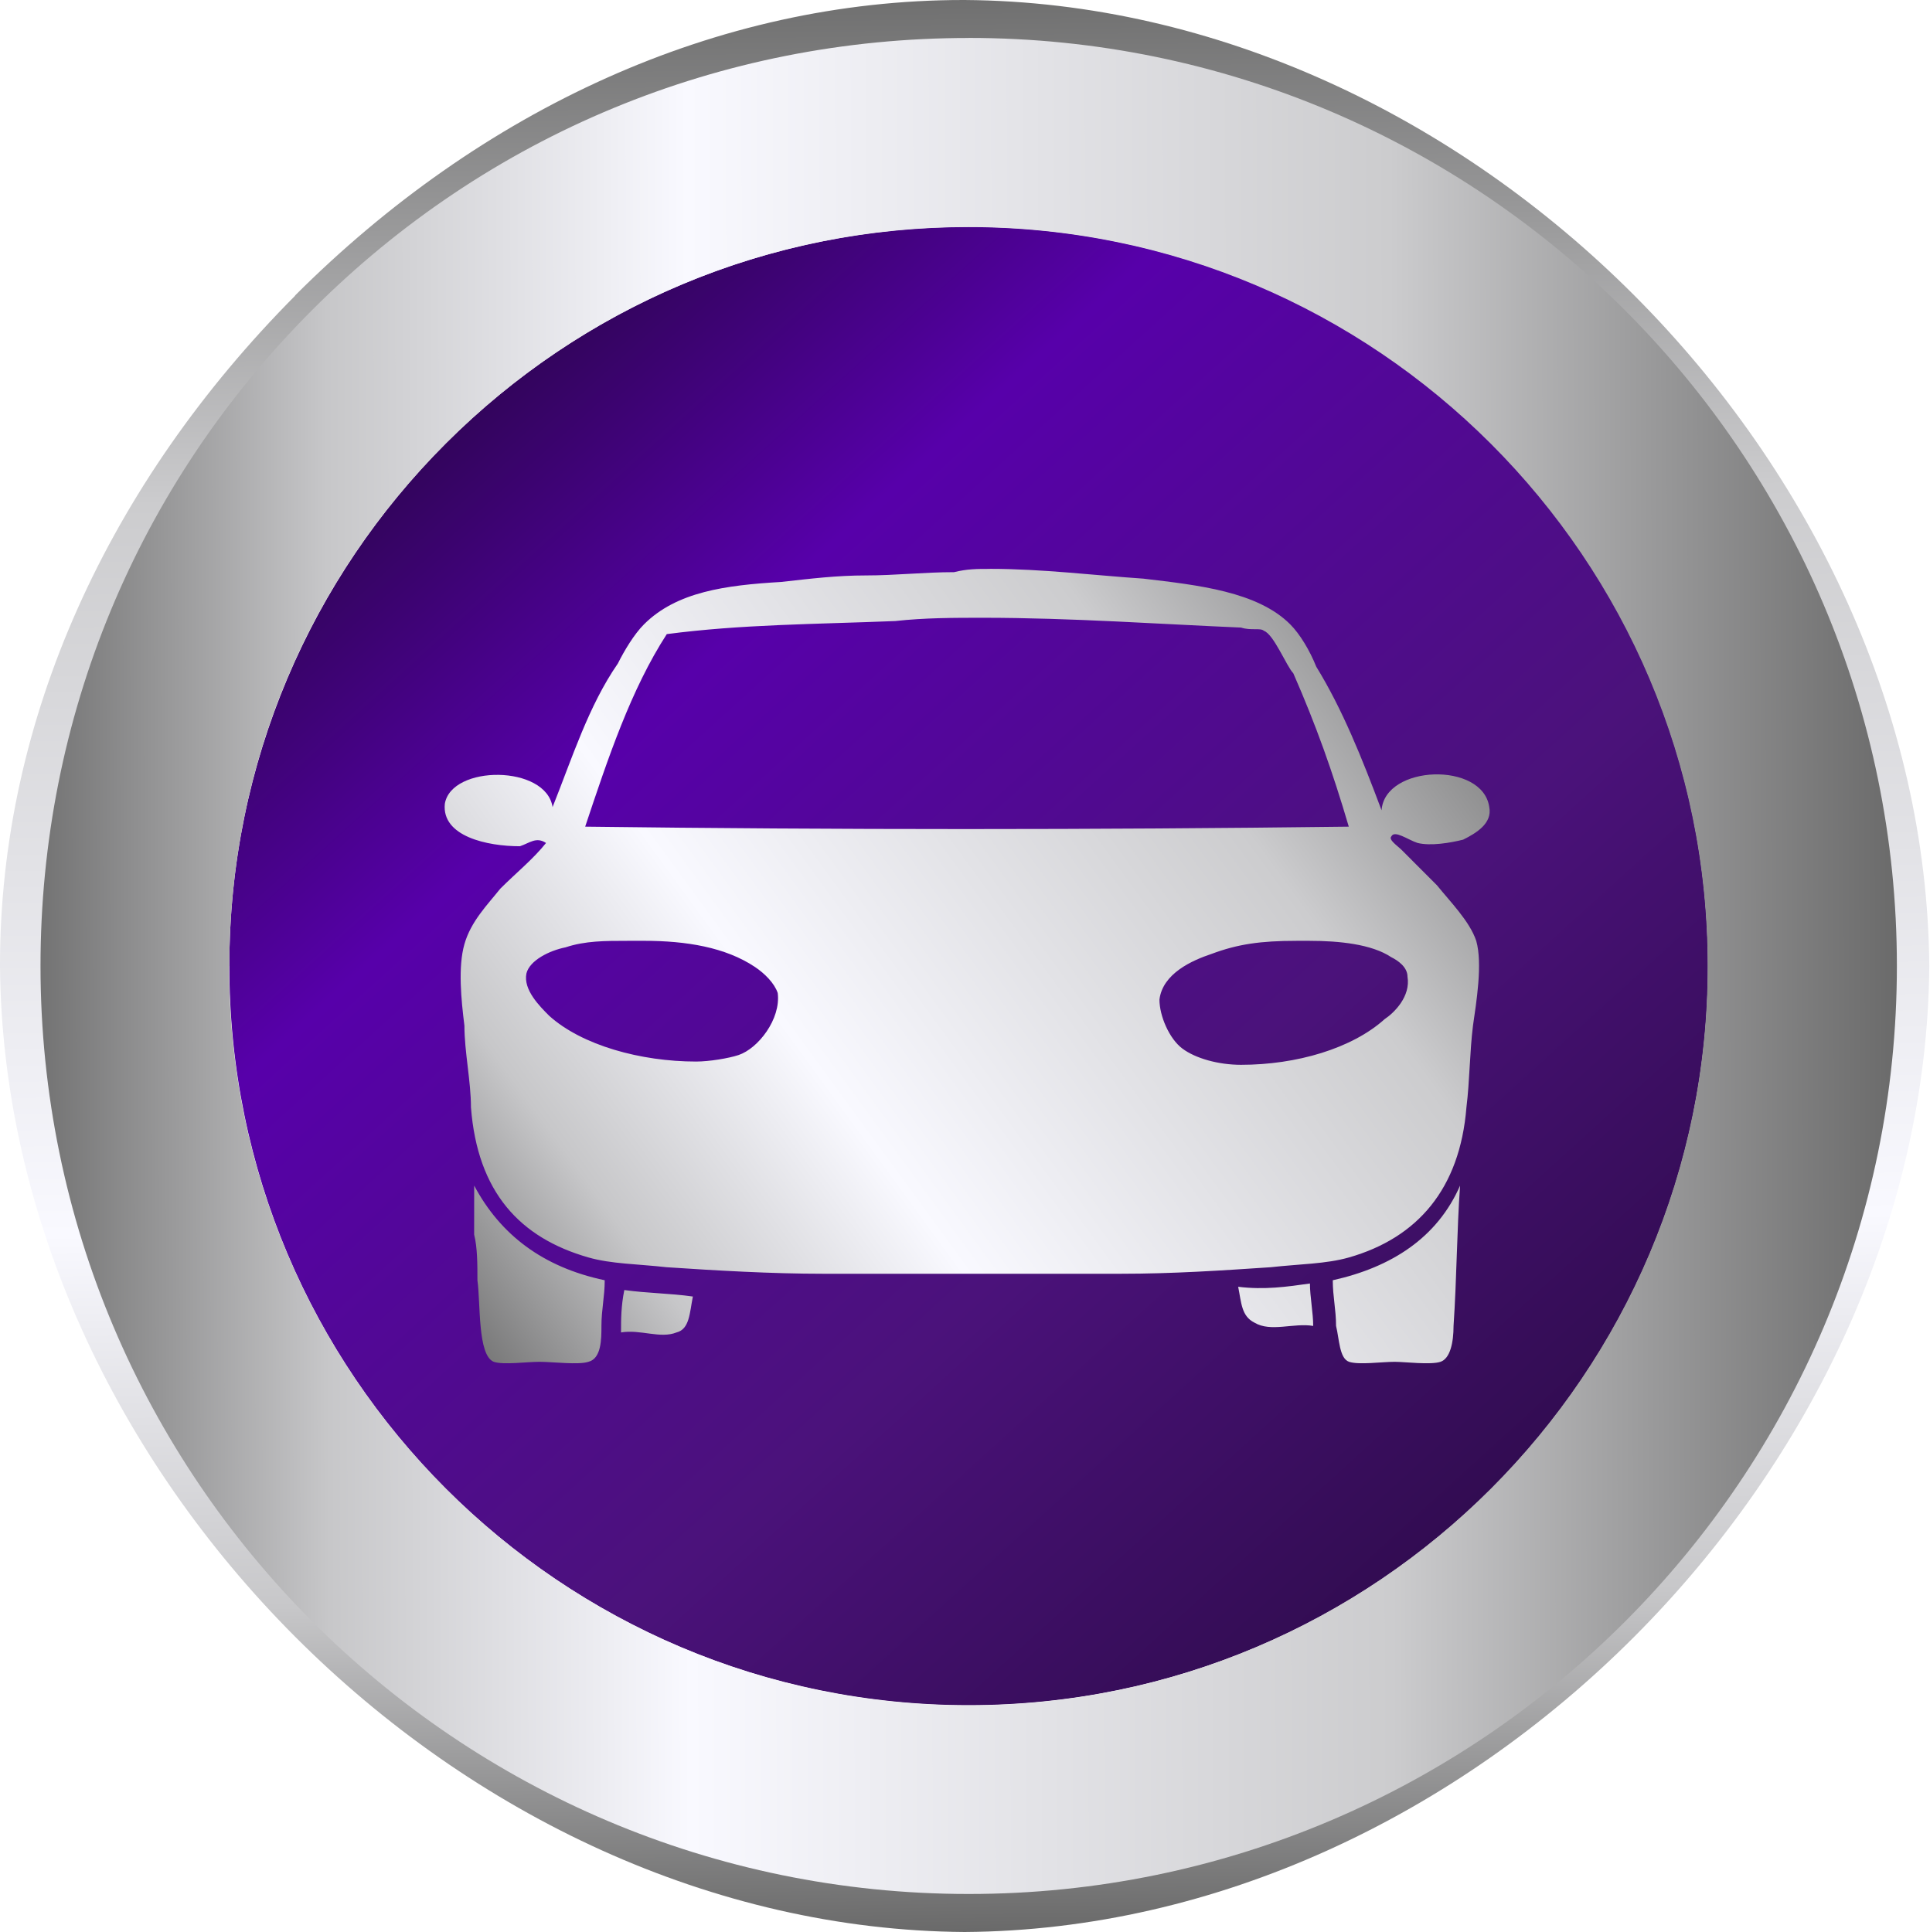
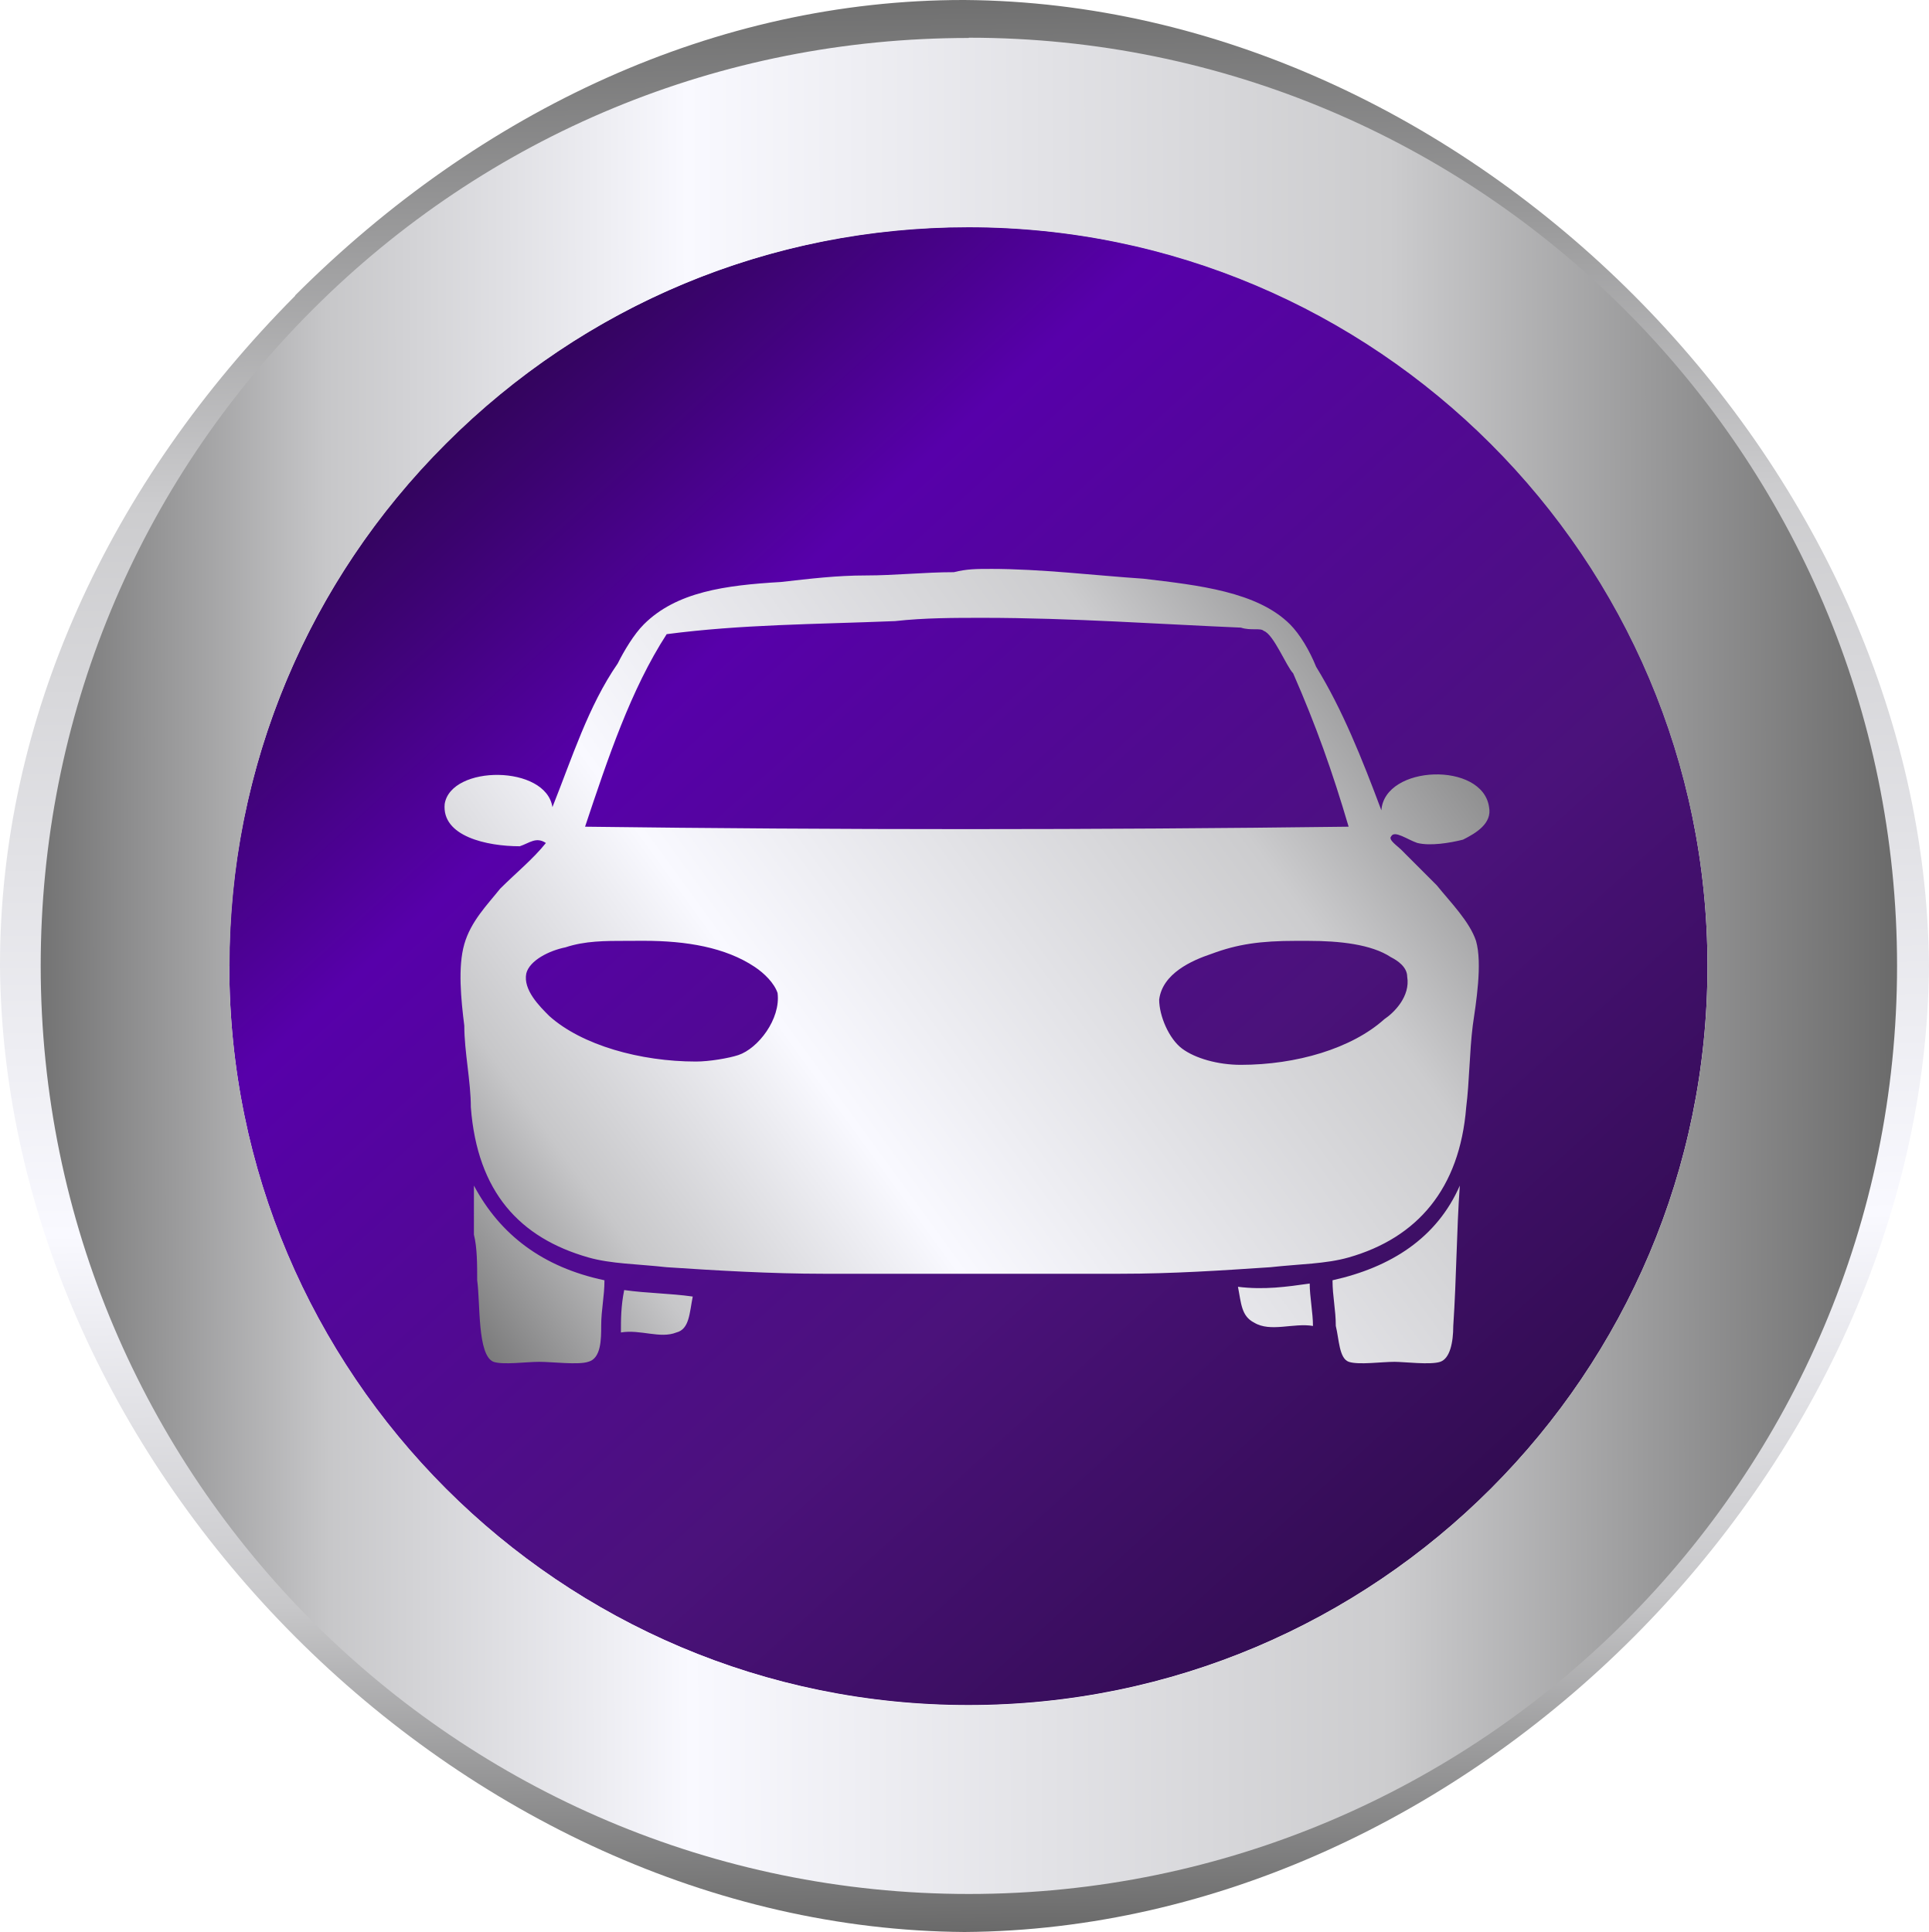
- <svg xmlns="http://www.w3.org/2000/svg" xmlns:xlink="http://www.w3.org/1999/xlink" version="1.1" viewBox="0 0 100.013 100.17" id="svg37" width="100.013" height="100.17">
-   <defs id="defs25">
+ <svg xmlns="http://www.w3.org/2000/svg" xmlns:xlink="http://www.w3.org/1999/xlink" version="1.1" viewBox="0 0 74.88 75">
+   <defs>
    <linearGradient id="linearGradientSlvr" x1="-1869" x2="-1869" y1="794.4" y2="828" gradientTransform="matrix(1.301,0,0,1.301,1365,-35.3)" gradientUnits="userSpaceOnUse">
-       <stop style="stop-color:#696969" offset="0" id="stop2" />
-       <stop style="stop-color:#c7c7c9" offset=".17" id="stop4" />
-       <stop style="stop-color:#f9f9ff" offset=".36" id="stop6" />
-       <stop style="stop-color:#ccccce" offset=".73" id="stop8" />
-       <stop style="stop-color:#696969" offset="1" id="stop10" />
+       <stop style="stop-color:#696969" offset="0" />
+       <stop style="stop-color:#c7c7c9" offset=".17" />
+       <stop style="stop-color:#f9f9ff" offset=".36" />
+       <stop style="stop-color:#ccccce" offset=".73" />
+       <stop style="stop-color:#696969" offset="1" />
    </linearGradient>
-     <linearGradient id="linearGradient19443-2" x1="0.611" x2="0.343" y1="-0.632" y2="0.604" gradientTransform="matrix(43.96875,-62.79,62.79,43.96875,28.16367,81.48)" gradientUnits="userSpaceOnUse" xlink:href="#linearGradientSlvr">
-       <stop style="stop-color:#1c072d" offset="0" id="stop13" />
-       <stop style="stop-color:#5700aa" offset=".29" id="stop15" />
-       <stop style="stop-color:#4b127b" offset=".64" id="stop17" />
-       <stop style="stop-color:#290a43" offset="1" id="stop19" />
+     <linearGradient id="linearGradient19443-2" x1=".611" x2=".343" y1="-.632" y2=".604" gradientTransform="matrix(32.92 -47.01 47.01 32.92 21.09 61.01)" gradientUnits="userSpaceOnUse" xlink:href="#linearGradientSlvr">
+       <stop style="stop-color:#1c072d" offset="0" />
+       <stop style="stop-color:#5700aa" offset=".29" />
+       <stop style="stop-color:#4b127b" offset=".64" />
+       <stop style="stop-color:#290a43" offset="1" />
    </linearGradient>
-     <linearGradient id="linearGradient19281-1" x2="0.933" gradientTransform="matrix(56.49,-80.6925,80.6925,56.49,21.86367,90.43125)" gradientUnits="userSpaceOnUse" xlink:href="#linearGradientSlvr" y2="-0.301" x1="0.084" y1="0.293" />
-     <linearGradient id="linearGradient19279-7" x2="0.911" gradientTransform="matrix(80.6925,-52.395,52.395,80.6925,9.788669,76.2825)" gradientUnits="userSpaceOnUse" xlink:href="#linearGradientSlvr" y2="0.299" x1="0.048" y1="-0.261" />
-     <linearGradient id="linearGradient33198" x1="391.138" x2="412.162" y1="87.214" y2="71.864" gradientUnits="userSpaceOnUse" xlink:href="#linearGradientSlvr" gradientTransform="matrix(2.625,0,0,2.625,-1004.249,-158.9175)" />
+     <linearGradient id="linearGradient19281-1" x1=".084" x2=".933" y1=".293" y2="-.301" gradientTransform="matrix(42.3 -60.42 60.42 42.3 16.37 67.71)" gradientUnits="userSpaceOnUse" xlink:href="#linearGradientSlvr" />
+     <linearGradient id="linearGradient19279-7" x1=".048" x2=".911" y1="-.261" y2=".299" gradientTransform="matrix(60.42 -39.23 39.23 60.42 7.329 57.11)" gradientUnits="userSpaceOnUse" xlink:href="#linearGradientSlvr" />
+     <linearGradient id="linearGradient33198" x1="391.1" x2="412.2" y1="87.21" y2="71.86" gradientTransform="matrix(1.965 0 0 1.965 -751.9 -119)" gradientUnits="userSpaceOnUse" xlink:href="#linearGradientSlvr" />
  </defs>
-   <path id="path27" style="fill:url(#linearGradient19443-2);fill-opacity:1;stroke-width:1.351" d="M 11.889,50.085 C 11.889,71.248 29.043,88.41 50.214,88.41 71.376,88.41 88.539,71.253 88.539,50.085 88.539,28.92 71.382,11.76 50.214,11.76 29.051,11.76 11.889,28.914 11.889,50.085" />
-   <path id="path29" style="fill:url(#linearGradient33198);stroke-width:1.693" d="M 32.364,66.885 C 33.549,67.053 34.734,67.053 35.918,67.222 35.749,68.068 35.749,68.915 35.071,69.084 34.227,69.423 33.211,68.915 32.194,69.084 32.194,68.407 32.194,67.73 32.364,66.885 Z M 67.906,66.546 C 67.906,67.222 68.075,68.068 68.075,68.746 67.061,68.576 65.876,69.084 65.03,68.576 64.355,68.238 64.355,67.561 64.186,66.716 65.538,66.885 66.723,66.716 67.908,66.546 Z M 75.689,61.47 C 75.52,63.84 75.52,66.208 75.351,68.746 75.351,69.592 75.181,70.437 74.673,70.607 74.165,70.776 72.813,70.607 72.305,70.607 71.628,70.607 70.445,70.776 69.937,70.607 69.429,70.437 69.429,69.423 69.26,68.746 69.26,67.9 69.09,67.223 69.09,66.378 72.135,65.701 74.503,64.177 75.69,61.469 Z M 24.581,61.47 C 25.933,64.009 28.135,65.701 31.348,66.378 31.348,67.223 31.178,67.9 31.178,68.747 31.178,69.424 31.178,70.438 30.501,70.607 29.993,70.777 28.641,70.607 27.964,70.607 27.287,70.607 26.101,70.777 25.595,70.607 24.749,70.269 24.918,67.562 24.749,66.378 24.749,65.532 24.749,64.686 24.579,64.01 Z M 67.211,48.78 C 65.348,48.78 64.166,48.95 62.811,49.456 61.797,49.794 60.273,50.471 60.105,51.826 60.105,52.671 60.613,53.856 61.29,54.363 61.965,54.871 63.15,55.208 64.335,55.208 67.212,55.208 70.086,54.363 71.779,52.84 72.287,52.501 73.133,51.657 72.964,50.641 72.964,50.133 72.456,49.794 72.117,49.625 71.102,48.95 69.411,48.78 67.886,48.78 Z M 32.534,48.78 C 31.351,48.78 30.335,48.78 29.319,49.117 28.474,49.286 27.458,49.794 27.289,50.471 27.119,51.318 27.966,52.163 28.474,52.67 30.165,54.194 33.209,55.039 36.086,55.039 36.763,55.039 37.779,54.871 38.285,54.702 39.301,54.363 40.486,52.84 40.317,51.486 40.148,50.978 39.64,50.47 39.132,50.132 37.61,49.116 35.578,48.779 33.381,48.779 Z M 50.978,32.03 C 49.456,32.03 47.933,32.03 46.41,32.2 42.179,32.369 38.456,32.369 34.566,32.877 32.704,35.754 31.521,39.305 30.335,42.86 43.362,43.027 56.742,43.027 69.92,42.86 69.073,39.983 68.227,37.612 67.043,34.906 66.704,34.567 66.027,32.876 65.519,32.707 65.35,32.538 64.842,32.707 64.336,32.538 60.275,32.368 55.537,32.03 50.969,32.03 Z M 51.316,29.493 C 54.023,29.493 56.729,29.831 59.267,30.001 62.144,30.339 65.189,30.678 66.882,32.369 67.39,32.877 67.896,33.723 68.235,34.568 69.589,36.769 70.605,39.306 71.619,42.012 71.788,39.644 76.866,39.475 77.202,41.843 77.371,42.69 76.527,43.196 75.849,43.534 75.172,43.704 74.157,43.873 73.481,43.704 72.973,43.534 72.296,43.026 72.127,43.365 71.958,43.534 72.466,43.873 72.635,44.042 73.312,44.719 73.82,45.227 74.495,45.904 75.173,46.749 76.188,47.765 76.527,48.781 76.866,49.965 76.527,51.997 76.358,53.181 76.188,54.535 76.188,56.058 76.019,57.412 75.68,61.641 73.481,64.18 69.929,65.196 68.744,65.534 67.391,65.534 65.868,65.703 63.331,65.873 60.791,66.042 58.085,66.042 H 42.687 C 39.98,66.042 37.103,65.873 34.565,65.703 33.041,65.534 31.688,65.534 30.504,65.196 26.95,64.18 24.753,61.812 24.414,57.412 24.414,56.058 24.075,54.535 24.075,53.181 23.906,51.828 23.737,50.136 24.075,48.952 24.414,47.767 25.26,46.921 25.936,46.075 26.783,45.23 27.629,44.553 28.306,43.707 27.798,43.368 27.46,43.707 26.952,43.876 25.261,43.876 22.891,43.368 23.059,41.677 23.398,39.647 28.306,39.647 28.645,41.846 29.659,39.309 30.506,36.602 32.029,34.402 32.367,33.727 32.875,32.88 33.383,32.372 35.074,30.681 37.614,30.343 40.489,30.173 42.011,30.004 43.366,29.835 44.888,29.835 46.412,29.835 47.933,29.665 49.458,29.665 50.134,29.496 50.642,29.496 51.319,29.496 Z" />
-   <path id="path31" style="display:inline;fill:url(#linearGradient19281-1);stroke-width:1.351" d="M 15.301,15.33 C 5.673,25.019 -0.018,37.262 4.4360834e-5,50.085 0.211,76.196 23.89,99.986 50.006,100.17 76.122,99.998 99.803,76.198 100.013,50.085 99.802,23.974 76.12,0.184 50.006,0 H 49.945 C 37.138,0 24.942,5.681 15.295,15.322 M 10.169,50.077 C 10.169,39.698 14.55,29.854 22.167,22.2 29.796,14.566 39.629,10.172 49.992,10.18 71.221,10.275 89.709,28.838 89.814,50.08 89.707,71.313 71.21,89.875 49.992,89.98 28.767,89.884 10.276,71.324 10.171,50.08" />
-   <path id="path33" style="fill:url(#linearGradient19279-7);stroke-width:1.351" d="M 50.214,1.969 C 37.362,1.969 25.279,6.975 16.194,16.062 7.106,25.15 2.1,37.233 2.1,50.082 2.1,76.621 23.685,98.199 50.216,98.199 76.755,98.199 98.333,76.613 98.333,50.082 98.333,23.544 76.747,1.966 50.216,1.966 Z M 11.889,50.085 C 11.889,39.85 15.873,30.23 23.111,22.995 30.348,15.758 39.968,11.773 50.201,11.773 71.329,11.773 88.526,28.962 88.526,50.098 88.526,71.224 71.337,88.423 50.201,88.423 29.075,88.423 11.876,71.235 11.876,50.098" />
+   <path d="m8.901 37.5c0 15.85 12.84 28.69 28.69 28.69 15.85 0 28.69-12.85 28.69-28.69 0-15.85-12.85-28.69-28.69-28.69-15.85 0-28.69 12.84-28.69 28.69" style="fill:url(#linearGradient19443-2);stroke-width:1.011" />
+   <path d="m24.23 50.08c0.887 0.126 1.775 0.126 2.661 0.252-0.127 0.634-0.127 1.267-0.634 1.394-0.632 0.254-1.393-0.127-2.154 0 0-0.507 0-1.014 0.127-1.646zm26.61-0.254c0 0.506 0.127 1.14 0.127 1.647-0.759-0.127-1.647 0.254-2.28-0.127-0.506-0.254-0.506-0.76-0.632-1.393 1.013 0.127 1.9 0 2.787-0.127zm5.827-3.801c-0.127 1.775-0.127 3.548-0.254 5.448 0 0.634-0.127 1.266-0.507 1.393-0.38 0.127-1.393 0-1.773 0-0.507 0-1.393 0.127-1.773 0-0.38-0.127-0.38-0.886-0.507-1.393 0-0.634-0.127-1.141-0.127-1.773 2.28-0.507 4.053-1.648 4.941-3.675zm-38.27 0c1.013 1.901 2.661 3.168 5.067 3.675 0 0.632-0.127 1.14-0.127 1.773 0 0.507 0 1.266-0.507 1.393-0.38 0.127-1.393 0-1.9 0s-1.394 0.127-1.773 0c-0.634-0.254-0.507-2.28-0.634-3.166 0-0.634 0-1.267-0.127-1.773zm31.92-9.501c-1.394 0-2.28 0.127-3.294 0.506-0.759 0.254-1.9 0.76-2.026 1.775 0 0.632 0.38 1.52 0.887 1.9 0.506 0.38 1.393 0.632 2.28 0.632 2.154 0 4.306-0.632 5.574-1.773 0.38-0.254 1.014-0.886 0.887-1.646 0-0.38-0.38-0.634-0.634-0.761-0.761-0.506-2.026-0.632-3.168-0.632zm-25.96 0c-0.886 0-1.647 0-2.408 0.252-0.632 0.127-1.393 0.507-1.52 1.014-0.127 0.634 0.507 1.266 0.887 1.646 1.266 1.141 3.546 1.773 5.7 1.773 0.507 0 1.267-0.126 1.647-0.252 0.761-0.254 1.648-1.394 1.521-2.408-0.127-0.38-0.507-0.761-0.887-1.014-1.14-0.761-2.661-1.013-4.306-1.013zm13.81-12.54c-1.14 0-2.28 0-3.42 0.127-3.168 0.127-5.955 0.127-8.868 0.507-1.394 2.154-2.28 4.813-3.168 7.474 9.754 0.126 19.77 0.126 29.64 0-0.634-2.154-1.267-3.929-2.154-5.955-0.254-0.254-0.761-1.52-1.141-1.646-0.127-0.127-0.507 0-0.886-0.127-3.04-0.127-6.588-0.38-10.01-0.38zm0.254-1.9c2.026 0 4.053 0.254 5.953 0.38 2.154 0.254 4.434 0.507 5.702 1.773 0.38 0.38 0.759 1.014 1.013 1.646 1.014 1.648 1.775 3.548 2.533 5.574 0.127-1.773 3.929-1.9 4.18-0.127 0.127 0.634-0.506 1.013-1.013 1.266-0.507 0.127-1.267 0.254-1.773 0.127-0.38-0.127-0.887-0.507-1.014-0.254-0.127 0.127 0.254 0.38 0.38 0.507 0.507 0.507 0.887 0.887 1.393 1.394 0.507 0.632 1.267 1.393 1.521 2.154 0.254 0.886 0 2.408-0.127 3.294-0.127 1.014-0.127 2.154-0.254 3.168-0.254 3.166-1.9 5.067-4.56 5.827-0.887 0.254-1.9 0.254-3.04 0.38-1.9 0.127-3.801 0.254-5.827 0.254h-11.53c-2.026 0-4.18-0.127-6.081-0.254-1.141-0.127-2.154-0.127-3.04-0.38-2.661-0.761-4.306-2.533-4.56-5.827 0-1.014-0.254-2.154-0.254-3.168-0.127-1.013-0.254-2.28 0-3.166 0.254-0.887 0.887-1.521 1.393-2.154 0.634-0.632 1.267-1.14 1.775-1.773-0.38-0.254-0.634 0-1.014 0.127-1.266 0-3.04-0.38-2.915-1.646 0.254-1.52 3.929-1.52 4.182 0.127 0.759-1.9 1.393-3.927 2.533-5.574 0.254-0.506 0.634-1.14 1.014-1.52 1.266-1.266 3.168-1.52 5.32-1.646 1.14-0.127 2.154-0.254 3.294-0.254 1.141 0 2.28-0.127 3.422-0.127 0.506-0.127 0.886-0.127 1.393-0.127z" style="fill:url(#linearGradient33198);stroke-width:1.267" />
+   <path d="m11.46 11.48c-7.209 7.254-11.47 16.42-11.46 26.02 0.158 19.55 17.89 37.36 37.44 37.5 19.55-0.129 37.28-17.95 37.44-37.5-0.158-19.55-17.89-37.36-37.44-37.5h-0.046c-9.589 0-18.72 4.253-25.94 11.47m-3.838 26.02c0-7.771 3.28-15.14 8.984-20.87 5.711-5.715 13.07-9.006 20.83-9 15.89 0.072 29.74 13.97 29.82 29.87-0.08 15.9-13.93 29.8-29.82 29.87-15.89-0.072-29.74-13.97-29.82-29.87" style="fill:url(#linearGradient19281-1);stroke-width:1.011" />
+   <path d="m37.6 1.474c-9.623 0-18.67 3.748-25.47 10.55-6.804 6.804-10.55 15.85-10.55 25.47 0 19.87 16.16 36.03 36.03 36.03 19.87 0 36.03-16.16 36.03-36.03 0-19.87-16.16-36.03-36.03-36.03zm-28.69 36.03c0-7.663 2.983-14.87 8.402-20.28 5.419-5.419 12.62-8.402 20.28-8.402 15.82 0 28.69 12.87 28.69 28.69 0 15.82-12.87 28.69-28.69 28.69-15.82 0-28.69-12.87-28.69-28.69" style="fill:url(#linearGradient19279-7);stroke-width:1.011" />
</svg>
